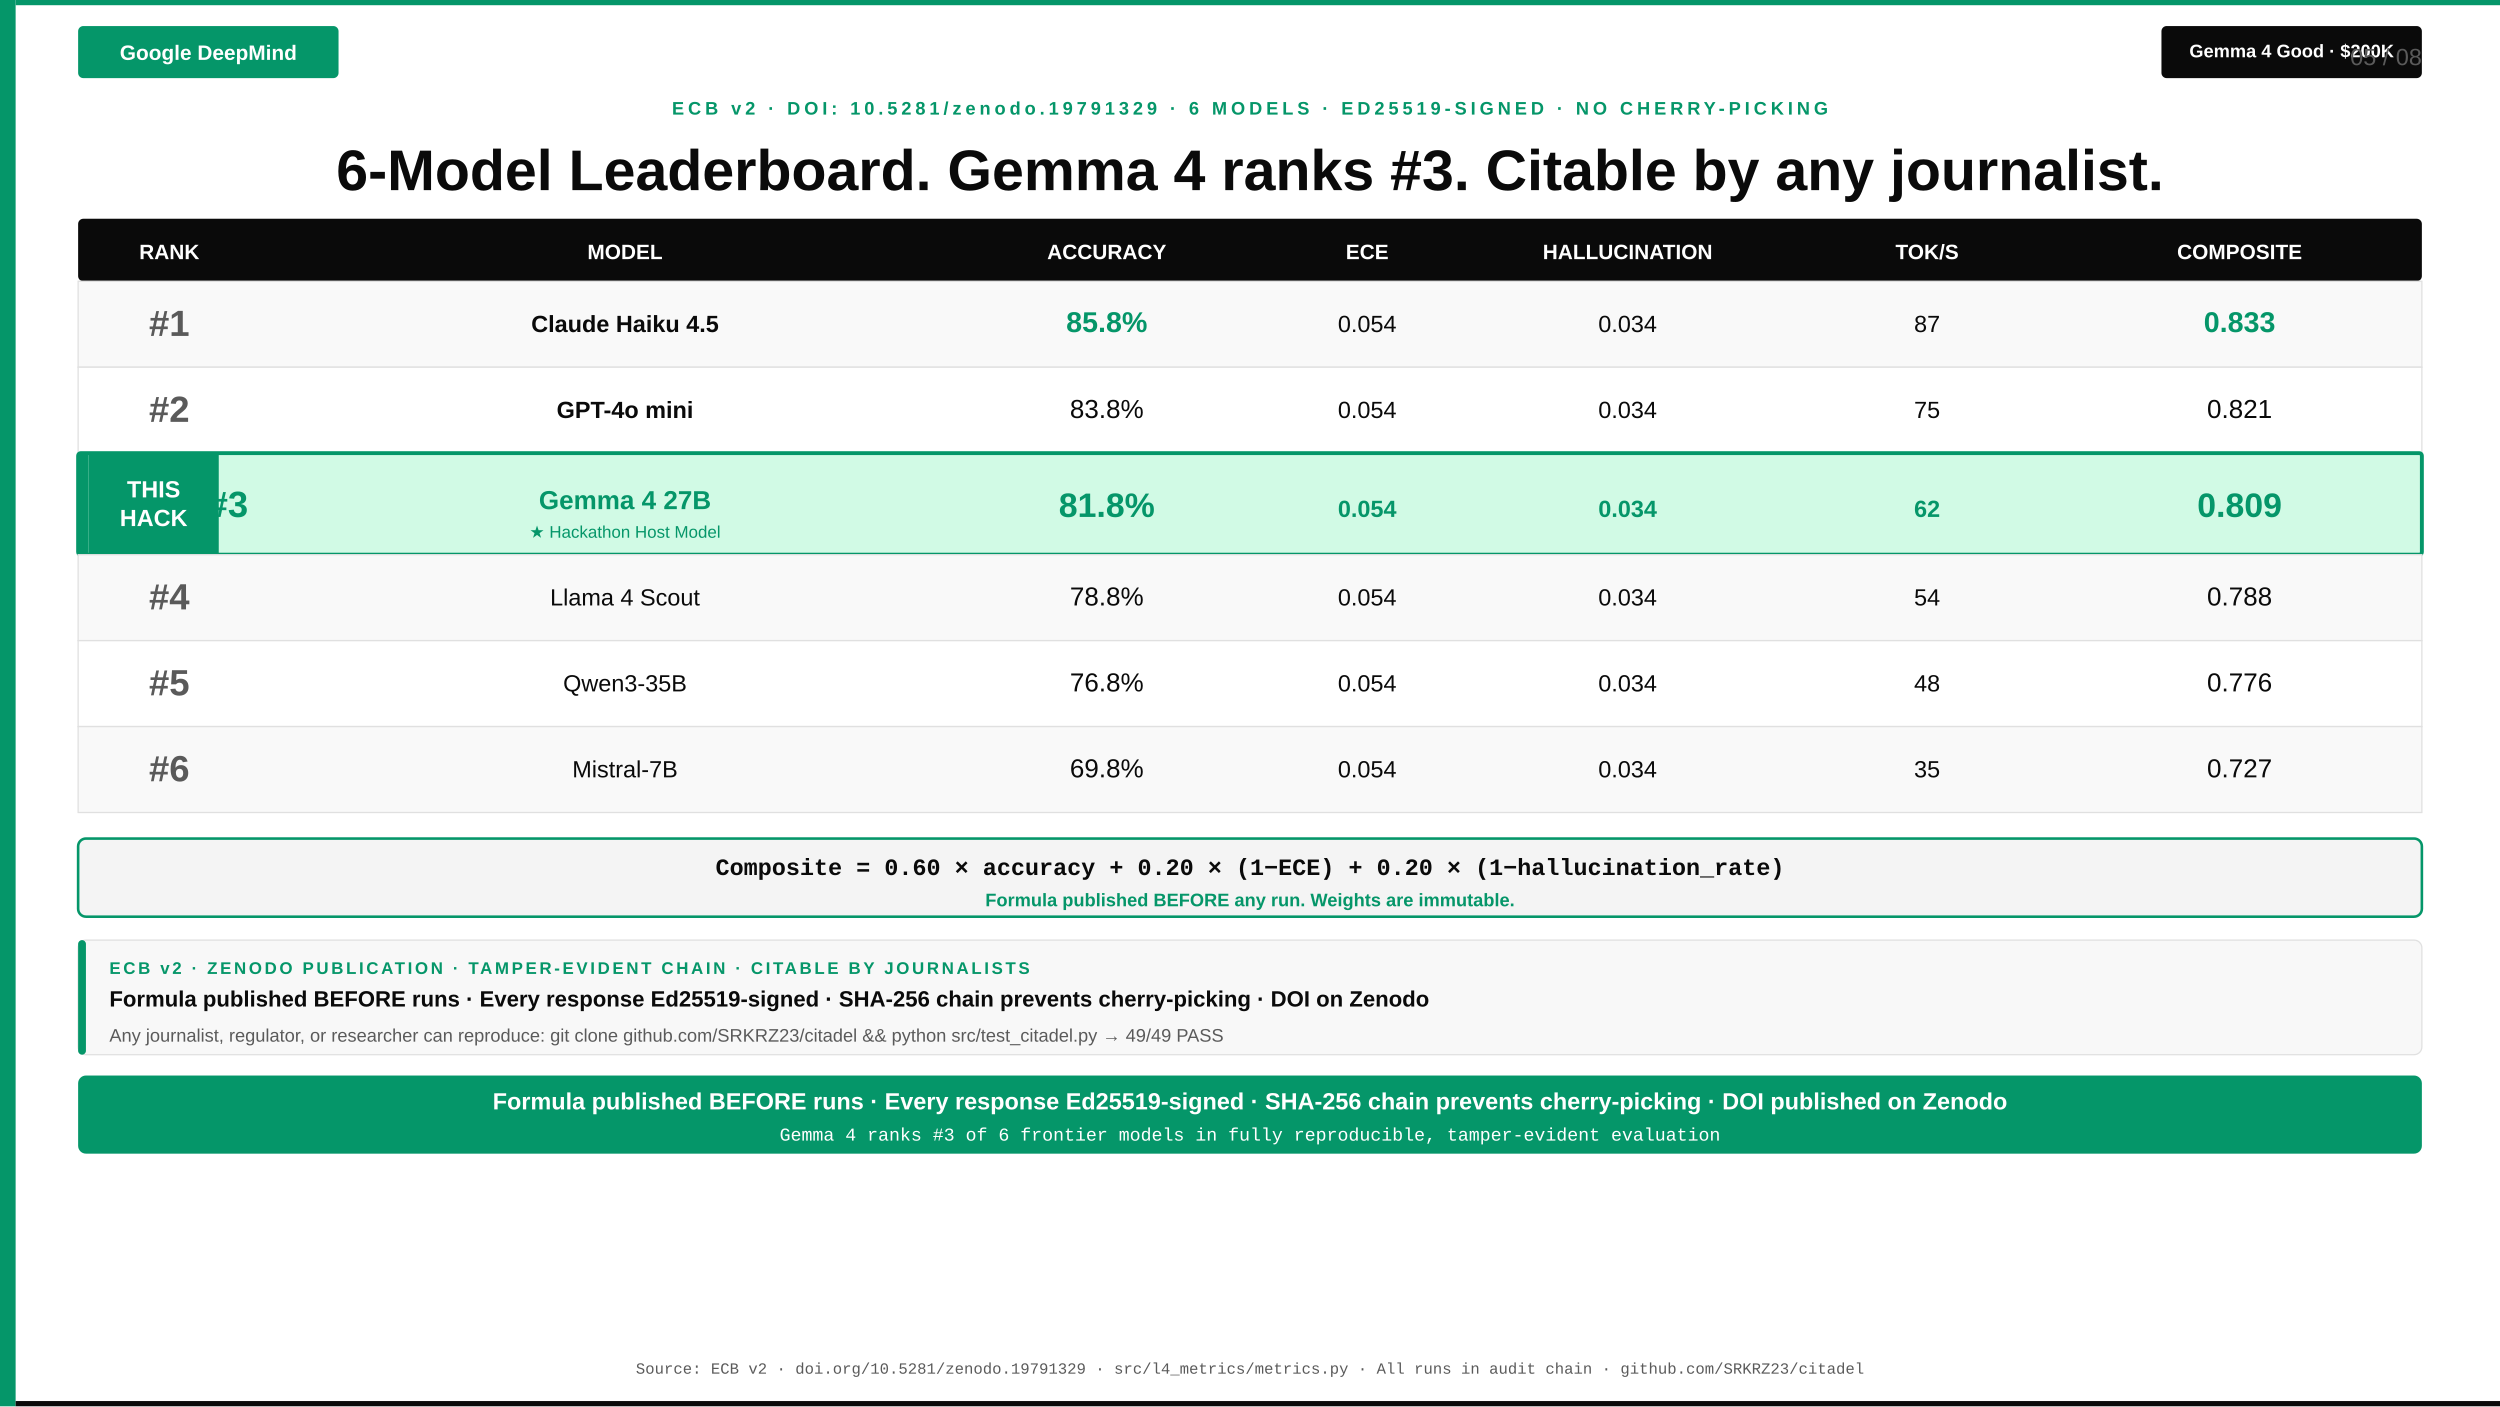
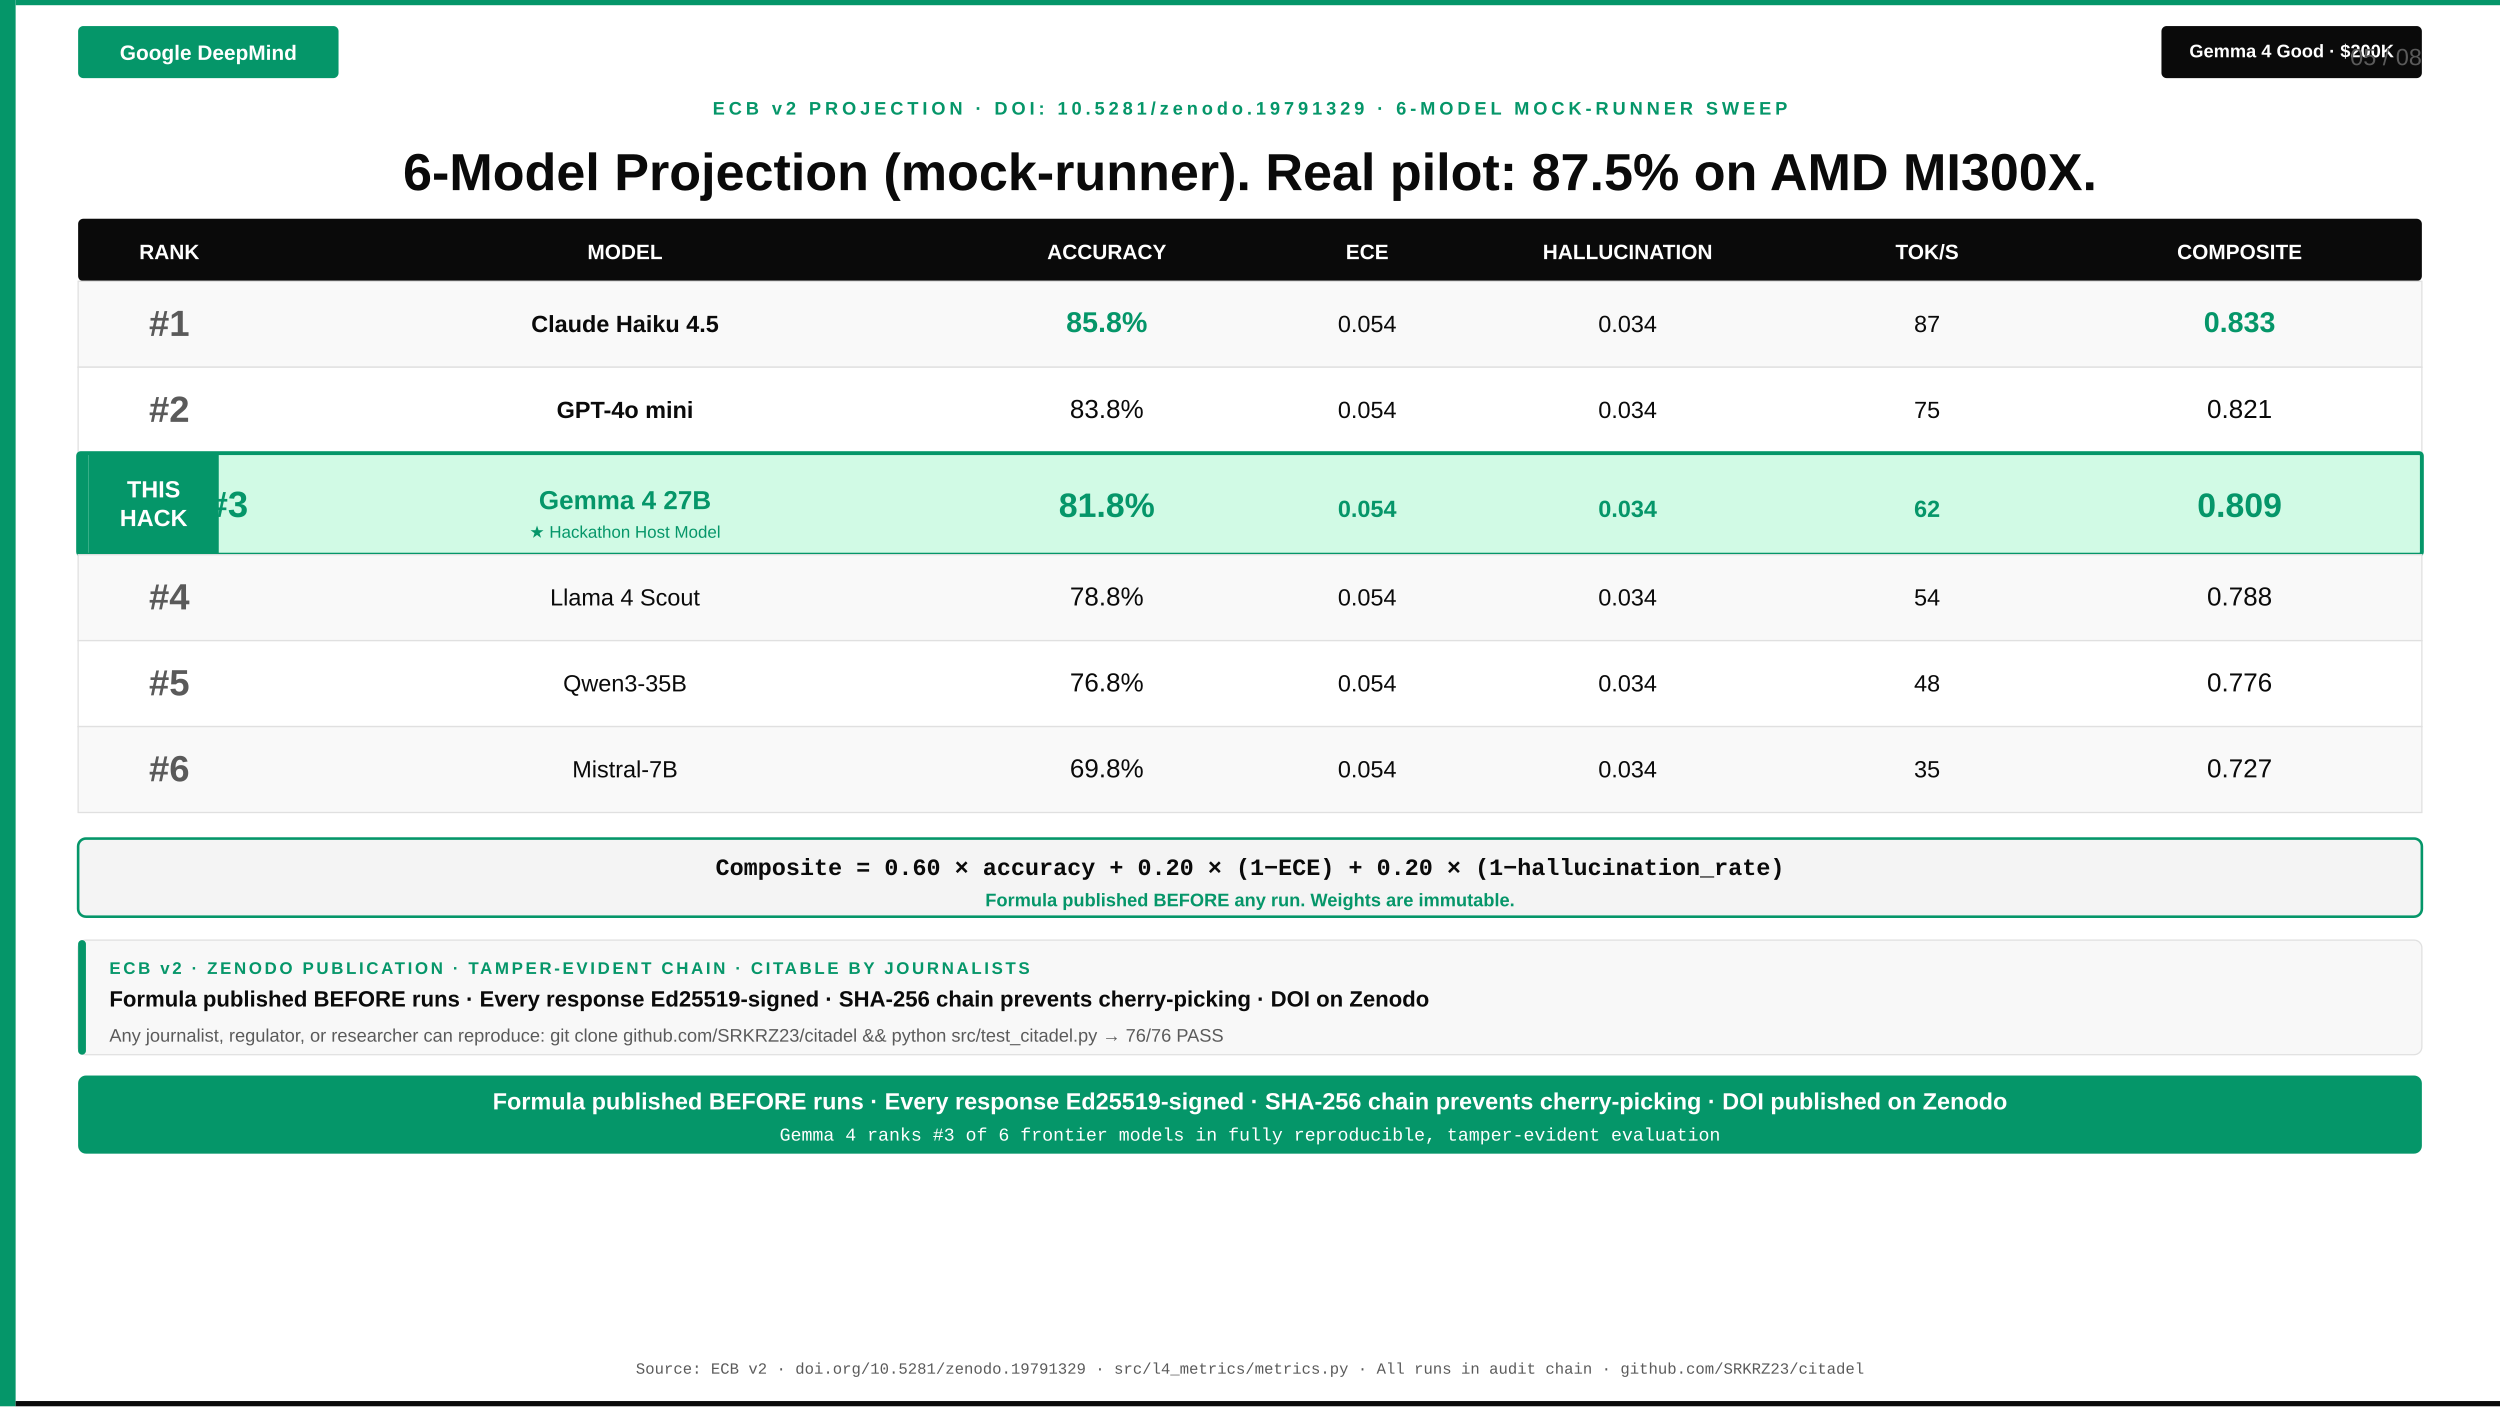
<svg xmlns="http://www.w3.org/2000/svg" width="1920" height="1080" viewBox="0 0 1920 1080">
  <rect width="1920" height="1080" fill="#FFFFFF" />
  <rect x="0" y="0" width="12" height="1080" fill="#059669" />
  <rect x="12" y="0" width="1908" height="4" fill="#059669" />
  <rect x="12" y="1076" width="1908" height="4" fill="#0A0A0A" />
  <rect x="60" y="20" width="200" height="40" fill="#059669" rx="4" />
  <text x="160" y="46" font-family="Arial, sans-serif" font-size="16" font-weight="700" fill="#FFFFFF" text-anchor="middle">Google DeepMind</text>
  <rect x="1660" y="20" width="200" height="40" fill="#0A0A0A" rx="4" />
  <text x="1760" y="44" font-family="Arial, sans-serif" font-size="14" font-weight="700" fill="#FFFFFF" text-anchor="middle">Gemma 4 Good · $200K</text>
  <text x="1860" y="50" font-family="Arial, sans-serif" font-size="18" fill="#5A5A5A" text-anchor="end">05 / 08</text>
-   <text x="960" y="88" font-family="Arial, sans-serif" font-size="14" font-weight="700" fill="#059669" text-anchor="middle" letter-spacing="3">ECB v2 · DOI: 10.5281/zenodo.19791329 · 6 MODELS · ED25519-SIGNED · NO CHERRY-PICKING</text>
-   <text x="960" y="146" font-family="Arial Black, Arial, sans-serif" font-size="44" font-weight="900" fill="#0A0A0A" text-anchor="middle">6-Model Leaderboard. Gemma 4 ranks #3. Citable by any journalist.</text>
+   <text x="960" y="88" font-family="Arial, sans-serif" font-size="14" font-weight="700" fill="#059669" text-anchor="middle" letter-spacing="3">ECB v2 PROJECTION · DOI: 10.5281/zenodo.19791329 · 6-MODEL MOCK-RUNNER SWEEP</text>
+   <text x="960" y="146" font-family="Arial Black, Arial, sans-serif" font-size="40" font-weight="900" fill="#0A0A0A" text-anchor="middle">6-Model Projection (mock-runner). Real pilot: 87.5% on AMD MI300X.</text>
  <rect x="60" y="168" width="1800" height="48" fill="#0A0A0A" rx="4" />
  <text x="130" y="199" font-family="Arial, sans-serif" font-size="16" font-weight="700" fill="#FFFFFF" text-anchor="middle">RANK</text>
  <text x="480" y="199" font-family="Arial, sans-serif" font-size="16" font-weight="700" fill="#FFFFFF" text-anchor="middle">MODEL</text>
  <text x="850" y="199" font-family="Arial, sans-serif" font-size="16" font-weight="700" fill="#FFFFFF" text-anchor="middle">ACCURACY</text>
  <text x="1050" y="199" font-family="Arial, sans-serif" font-size="16" font-weight="700" fill="#FFFFFF" text-anchor="middle">ECE</text>
  <text x="1250" y="199" font-family="Arial, sans-serif" font-size="16" font-weight="700" fill="#FFFFFF" text-anchor="middle">HALLUCINATION</text>
  <text x="1480" y="199" font-family="Arial, sans-serif" font-size="16" font-weight="700" fill="#FFFFFF" text-anchor="middle">TOK/S</text>
  <text x="1720" y="199" font-family="Arial, sans-serif" font-size="16" font-weight="700" fill="#FFFFFF" text-anchor="middle">COMPOSITE</text>
  <rect x="60" y="216" width="1800" height="66" fill="#F9F9F9" stroke="#E0E0E0" stroke-width="1" />
  <text x="130" y="258" font-family="Arial Black, Arial, sans-serif" font-size="28" font-weight="900" fill="#5A5A5A" text-anchor="middle">#1</text>
  <text x="480" y="255" font-family="Arial, sans-serif" font-size="18" font-weight="700" fill="#0A0A0A" text-anchor="middle">Claude Haiku 4.5</text>
  <text x="850" y="255" font-family="Arial Black, Arial, sans-serif" font-size="22" font-weight="900" fill="#059669" text-anchor="middle">85.8%</text>
  <text x="1050" y="255" font-family="Arial, sans-serif" font-size="18" fill="#0A0A0A" text-anchor="middle">0.054</text>
  <text x="1250" y="255" font-family="Arial, sans-serif" font-size="18" fill="#0A0A0A" text-anchor="middle">0.034</text>
  <text x="1480" y="255" font-family="Arial, sans-serif" font-size="18" fill="#0A0A0A" text-anchor="middle">87</text>
  <text x="1720" y="255" font-family="Arial Black, Arial, sans-serif" font-size="22" font-weight="900" fill="#059669" text-anchor="middle">0.833</text>
  <rect x="60" y="282" width="1800" height="66" fill="#FFFFFF" stroke="#E0E0E0" stroke-width="1" />
  <text x="130" y="324" font-family="Arial Black, Arial, sans-serif" font-size="28" font-weight="900" fill="#5A5A5A" text-anchor="middle">#2</text>
  <text x="480" y="321" font-family="Arial, sans-serif" font-size="18" font-weight="700" fill="#0A0A0A" text-anchor="middle">GPT-4o mini</text>
  <text x="850" y="321" font-family="Arial, sans-serif" font-size="20" fill="#0A0A0A" text-anchor="middle">83.8%</text>
  <text x="1050" y="321" font-family="Arial, sans-serif" font-size="18" fill="#0A0A0A" text-anchor="middle">0.054</text>
  <text x="1250" y="321" font-family="Arial, sans-serif" font-size="18" fill="#0A0A0A" text-anchor="middle">0.034</text>
  <text x="1480" y="321" font-family="Arial, sans-serif" font-size="18" fill="#0A0A0A" text-anchor="middle">75</text>
  <text x="1720" y="321" font-family="Arial, sans-serif" font-size="20" fill="#0A0A0A" text-anchor="middle">0.821</text>
  <rect x="60" y="348" width="1800" height="78" fill="#D1FAE5" stroke="#059669" stroke-width="3" rx="2" />
  <rect x="60" y="348" width="8" height="78" fill="#059669" />
  <rect x="68" y="348" width="100" height="78" fill="#059669" />
  <text x="118" y="382" font-family="Arial Black, Arial, sans-serif" font-size="18" font-weight="900" fill="#FFFFFF" text-anchor="middle">THIS</text>
  <text x="118" y="404" font-family="Arial Black, Arial, sans-serif" font-size="18" font-weight="900" fill="#FFFFFF" text-anchor="middle">HACK</text>
  <text x="175" y="397" font-family="Arial Black, Arial, sans-serif" font-size="28" font-weight="900" fill="#059669" text-anchor="middle">#3</text>
  <text x="480" y="391" font-family="Arial, sans-serif" font-size="20" font-weight="700" fill="#059669" text-anchor="middle">Gemma 4 27B</text>
  <text x="480" y="413" font-family="Arial, sans-serif" font-size="13" fill="#059669" text-anchor="middle">★ Hackathon Host Model</text>
  <text x="850" y="397" font-family="Arial Black, Arial, sans-serif" font-size="26" font-weight="900" fill="#059669" text-anchor="middle">81.8%</text>
  <text x="1050" y="397" font-family="Arial, sans-serif" font-size="18" fill="#059669" font-weight="700" text-anchor="middle">0.054</text>
  <text x="1250" y="397" font-family="Arial, sans-serif" font-size="18" fill="#059669" font-weight="700" text-anchor="middle">0.034</text>
  <text x="1480" y="397" font-family="Arial, sans-serif" font-size="18" fill="#059669" font-weight="700" text-anchor="middle">62</text>
  <text x="1720" y="397" font-family="Arial Black, Arial, sans-serif" font-size="26" font-weight="900" fill="#059669" text-anchor="middle">0.809</text>
  <rect x="60" y="426" width="1800" height="66" fill="#F9F9F9" stroke="#E0E0E0" stroke-width="1" />
  <text x="130" y="468" font-family="Arial Black, Arial, sans-serif" font-size="28" font-weight="900" fill="#5A5A5A" text-anchor="middle">#4</text>
  <text x="480" y="465" font-family="Arial, sans-serif" font-size="18" fill="#0A0A0A" text-anchor="middle">Llama 4 Scout</text>
  <text x="850" y="465" font-family="Arial, sans-serif" font-size="20" fill="#0A0A0A" text-anchor="middle">78.8%</text>
  <text x="1050" y="465" font-family="Arial, sans-serif" font-size="18" fill="#0A0A0A" text-anchor="middle">0.054</text>
  <text x="1250" y="465" font-family="Arial, sans-serif" font-size="18" fill="#0A0A0A" text-anchor="middle">0.034</text>
  <text x="1480" y="465" font-family="Arial, sans-serif" font-size="18" fill="#0A0A0A" text-anchor="middle">54</text>
  <text x="1720" y="465" font-family="Arial, sans-serif" font-size="20" fill="#0A0A0A" text-anchor="middle">0.788</text>
  <rect x="60" y="492" width="1800" height="66" fill="#FFFFFF" stroke="#E0E0E0" stroke-width="1" />
  <text x="130" y="534" font-family="Arial Black, Arial, sans-serif" font-size="28" font-weight="900" fill="#5A5A5A" text-anchor="middle">#5</text>
  <text x="480" y="531" font-family="Arial, sans-serif" font-size="18" fill="#0A0A0A" text-anchor="middle">Qwen3-35B</text>
  <text x="850" y="531" font-family="Arial, sans-serif" font-size="20" fill="#0A0A0A" text-anchor="middle">76.8%</text>
  <text x="1050" y="531" font-family="Arial, sans-serif" font-size="18" fill="#0A0A0A" text-anchor="middle">0.054</text>
  <text x="1250" y="531" font-family="Arial, sans-serif" font-size="18" fill="#0A0A0A" text-anchor="middle">0.034</text>
  <text x="1480" y="531" font-family="Arial, sans-serif" font-size="18" fill="#0A0A0A" text-anchor="middle">48</text>
  <text x="1720" y="531" font-family="Arial, sans-serif" font-size="20" fill="#0A0A0A" text-anchor="middle">0.776</text>
  <rect x="60" y="558" width="1800" height="66" fill="#F9F9F9" stroke="#E0E0E0" stroke-width="1" />
  <text x="130" y="600" font-family="Arial Black, Arial, sans-serif" font-size="28" font-weight="900" fill="#5A5A5A" text-anchor="middle">#6</text>
  <text x="480" y="597" font-family="Arial, sans-serif" font-size="18" fill="#0A0A0A" text-anchor="middle">Mistral-7B</text>
  <text x="850" y="597" font-family="Arial, sans-serif" font-size="20" fill="#0A0A0A" text-anchor="middle">69.8%</text>
  <text x="1050" y="597" font-family="Arial, sans-serif" font-size="18" fill="#0A0A0A" text-anchor="middle">0.054</text>
  <text x="1250" y="597" font-family="Arial, sans-serif" font-size="18" fill="#0A0A0A" text-anchor="middle">0.034</text>
  <text x="1480" y="597" font-family="Arial, sans-serif" font-size="18" fill="#0A0A0A" text-anchor="middle">35</text>
  <text x="1720" y="597" font-family="Arial, sans-serif" font-size="20" fill="#0A0A0A" text-anchor="middle">0.727</text>
  <rect x="60" y="644" width="1800" height="60" fill="#F4F4F4" stroke="#059669" stroke-width="2" rx="6" />
  <text x="960" y="672" font-family="monospace, Courier New" font-size="18" fill="#0A0A0A" text-anchor="middle" font-weight="700">Composite = 0.60 × accuracy + 0.20 × (1−ECE) + 0.20 × (1−hallucination_rate)</text>
  <text x="960" y="696" font-family="Arial, sans-serif" font-size="14" fill="#059669" text-anchor="middle" font-weight="700">Formula published BEFORE any run. Weights are immutable.</text>
  <rect x="60" y="722" width="1800" height="88" fill="#F8F8F8" stroke="#E0E0E0" stroke-width="1" rx="6" />
  <rect x="60" y="722" width="6" height="88" fill="#059669" rx="3" />
  <text x="84" y="748" font-family="Arial, sans-serif" font-size="13" font-weight="700" fill="#059669" letter-spacing="2">ECB v2 · ZENODO PUBLICATION · TAMPER-EVIDENT CHAIN · CITABLE BY JOURNALISTS</text>
  <text x="84" y="773" font-family="Arial, sans-serif" font-size="17" font-weight="700" fill="#0A0A0A">Formula published BEFORE runs · Every response Ed25519-signed · SHA-256 chain prevents cherry-picking · DOI on Zenodo</text>
-   <text x="84" y="800" font-family="Arial, sans-serif" font-size="14" fill="#5A5A5A">Any journalist, regulator, or researcher can reproduce: git clone github.com/SRKRZ23/citadel &amp;&amp; python src/test_citadel.py → 49/49 PASS</text>
+   <text x="84" y="800" font-family="Arial, sans-serif" font-size="14" fill="#5A5A5A">Any journalist, regulator, or researcher can reproduce: git clone github.com/SRKRZ23/citadel &amp;&amp; python src/test_citadel.py → 76/76 PASS</text>
  <rect x="60" y="826" width="1800" height="60" rx="6" fill="#059669" />
  <text x="960" y="852" font-family="Arial, sans-serif" font-size="18" font-weight="700" fill="#FFFFFF" text-anchor="middle">Formula published BEFORE runs · Every response Ed25519-signed · SHA-256 chain prevents cherry-picking · DOI published on Zenodo</text>
  <text x="960" y="876" font-family="monospace, Courier New" font-size="14" fill="#FFFFFF" text-anchor="middle">Gemma 4 ranks #3 of 6 frontier models in fully reproducible, tamper-evident evaluation</text>
  <text x="960" y="1055" font-family="monospace, Courier New" font-size="12" fill="#5A5A5A" text-anchor="middle">Source: ECB v2 · doi.org/10.5281/zenodo.19791329 · src/l4_metrics/metrics.py · All runs in audit chain · github.com/SRKRZ23/citadel</text>
</svg>
